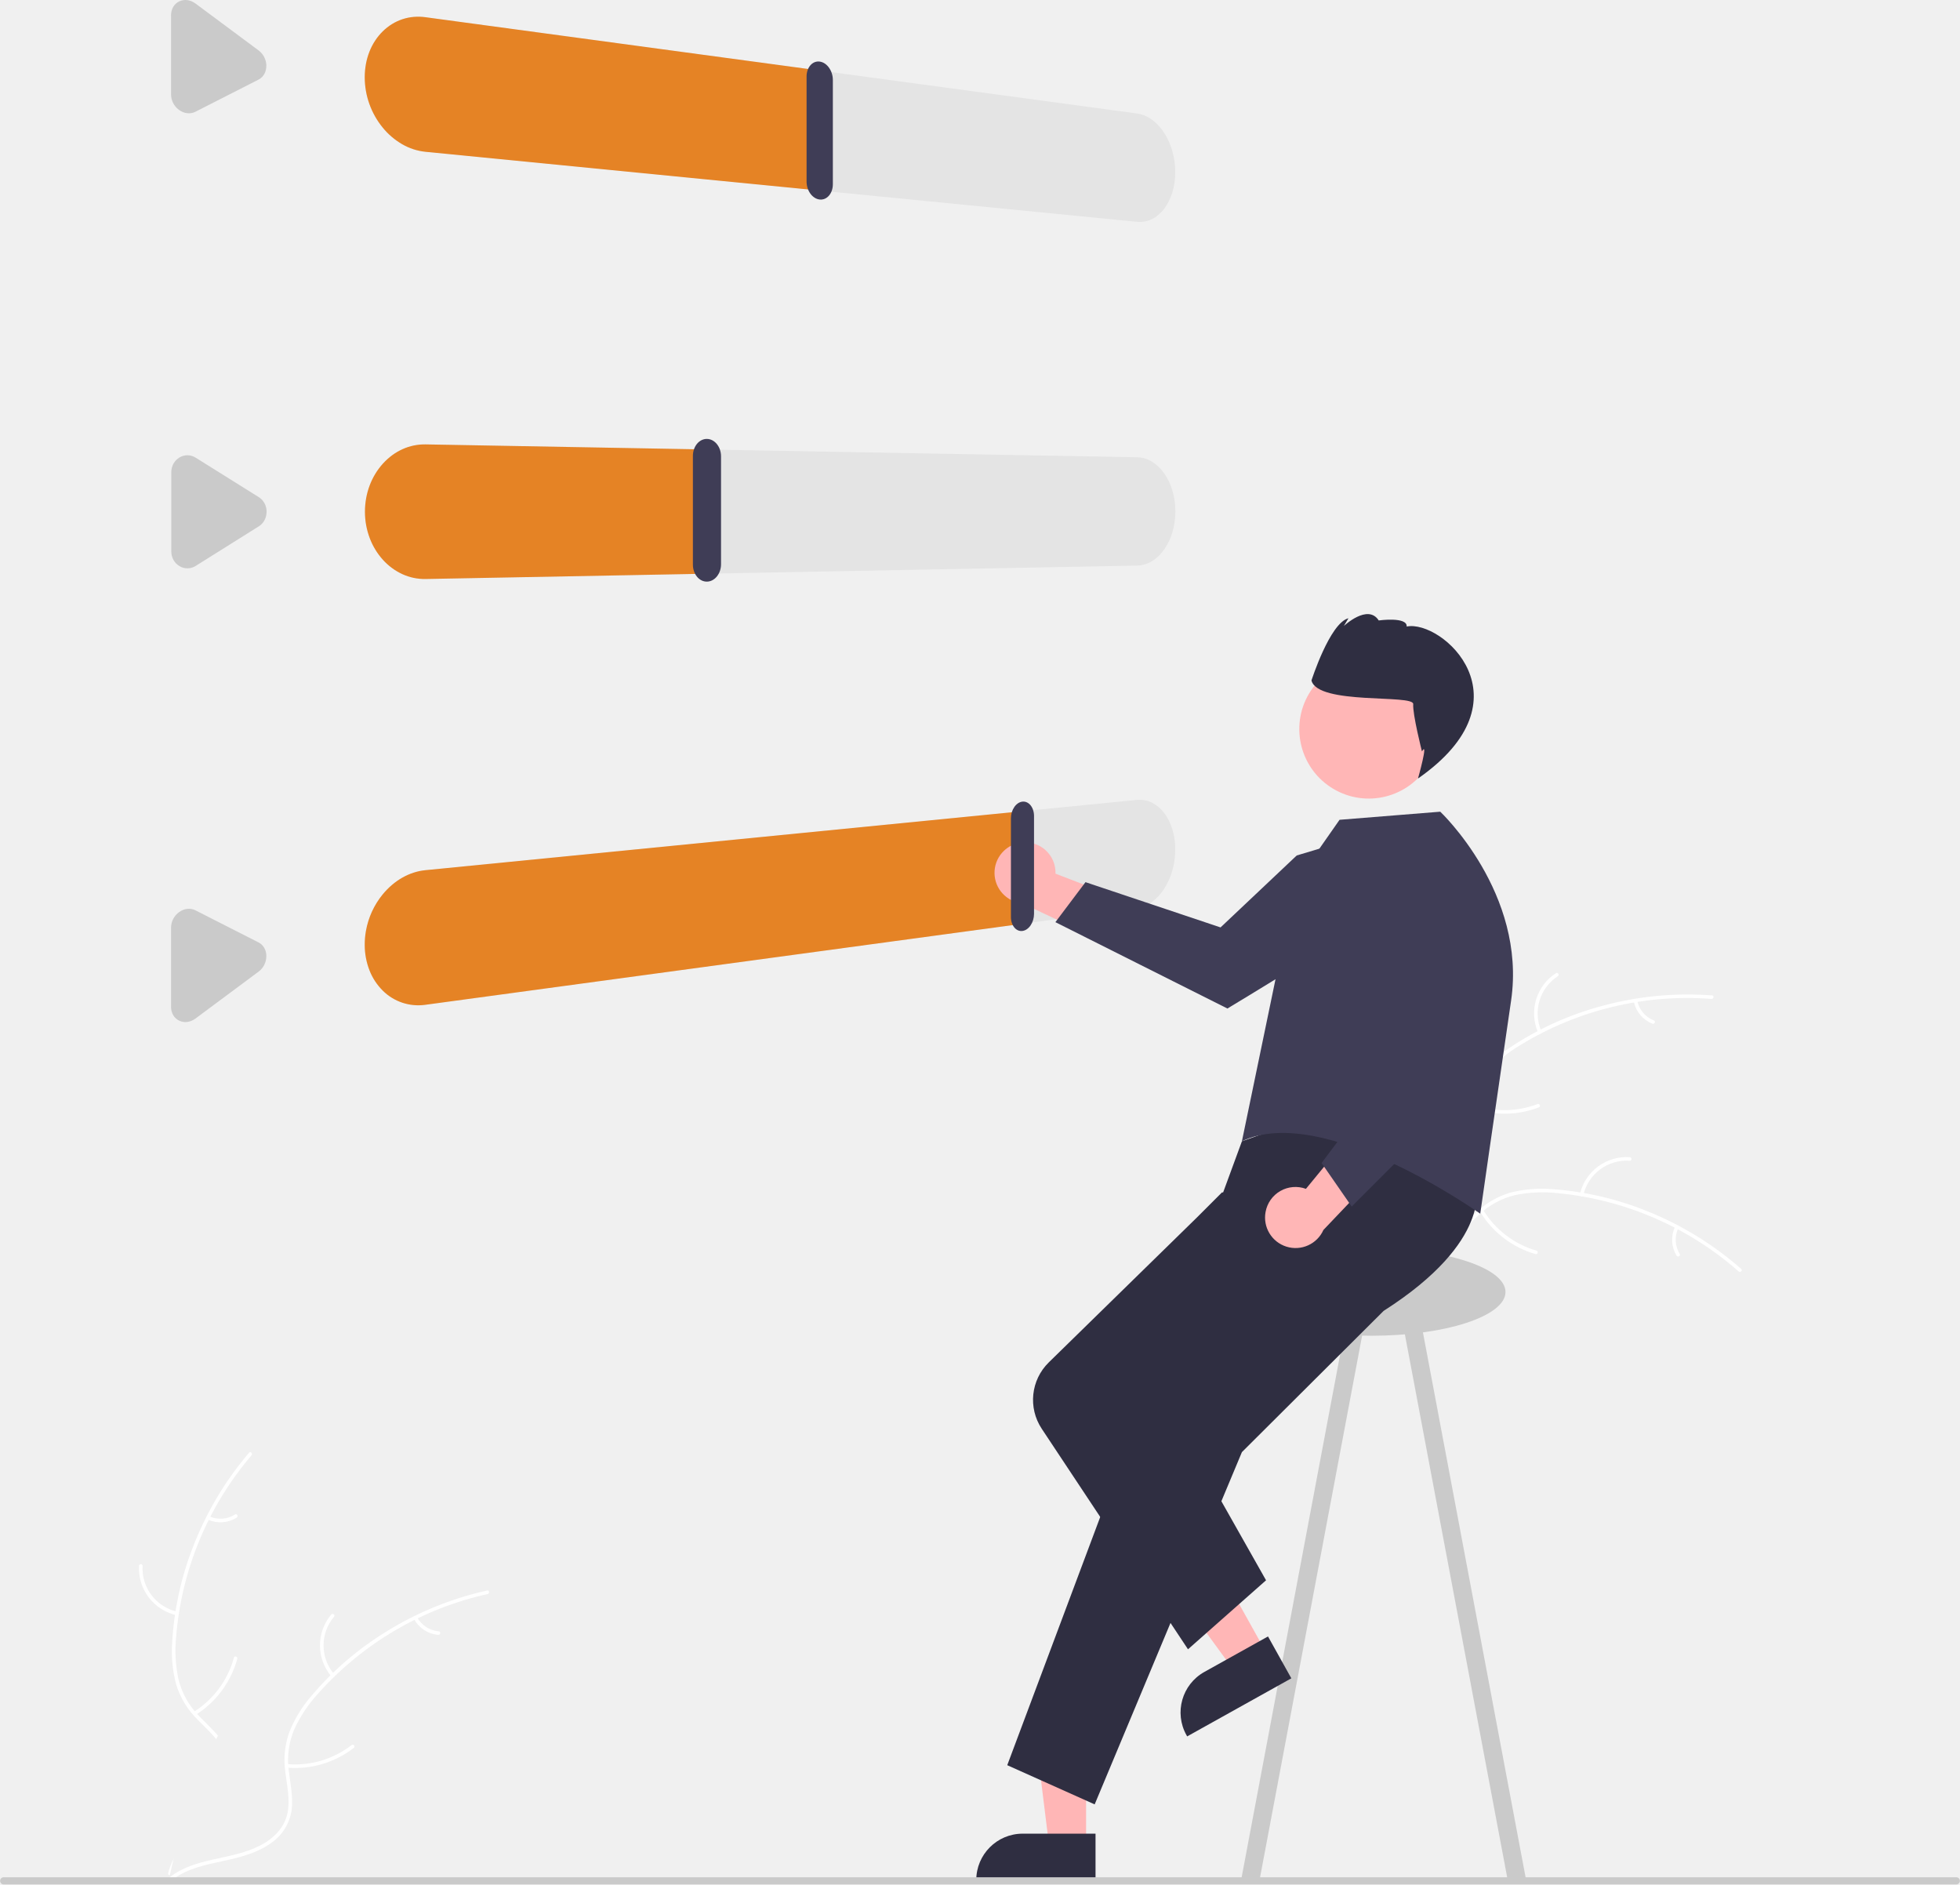
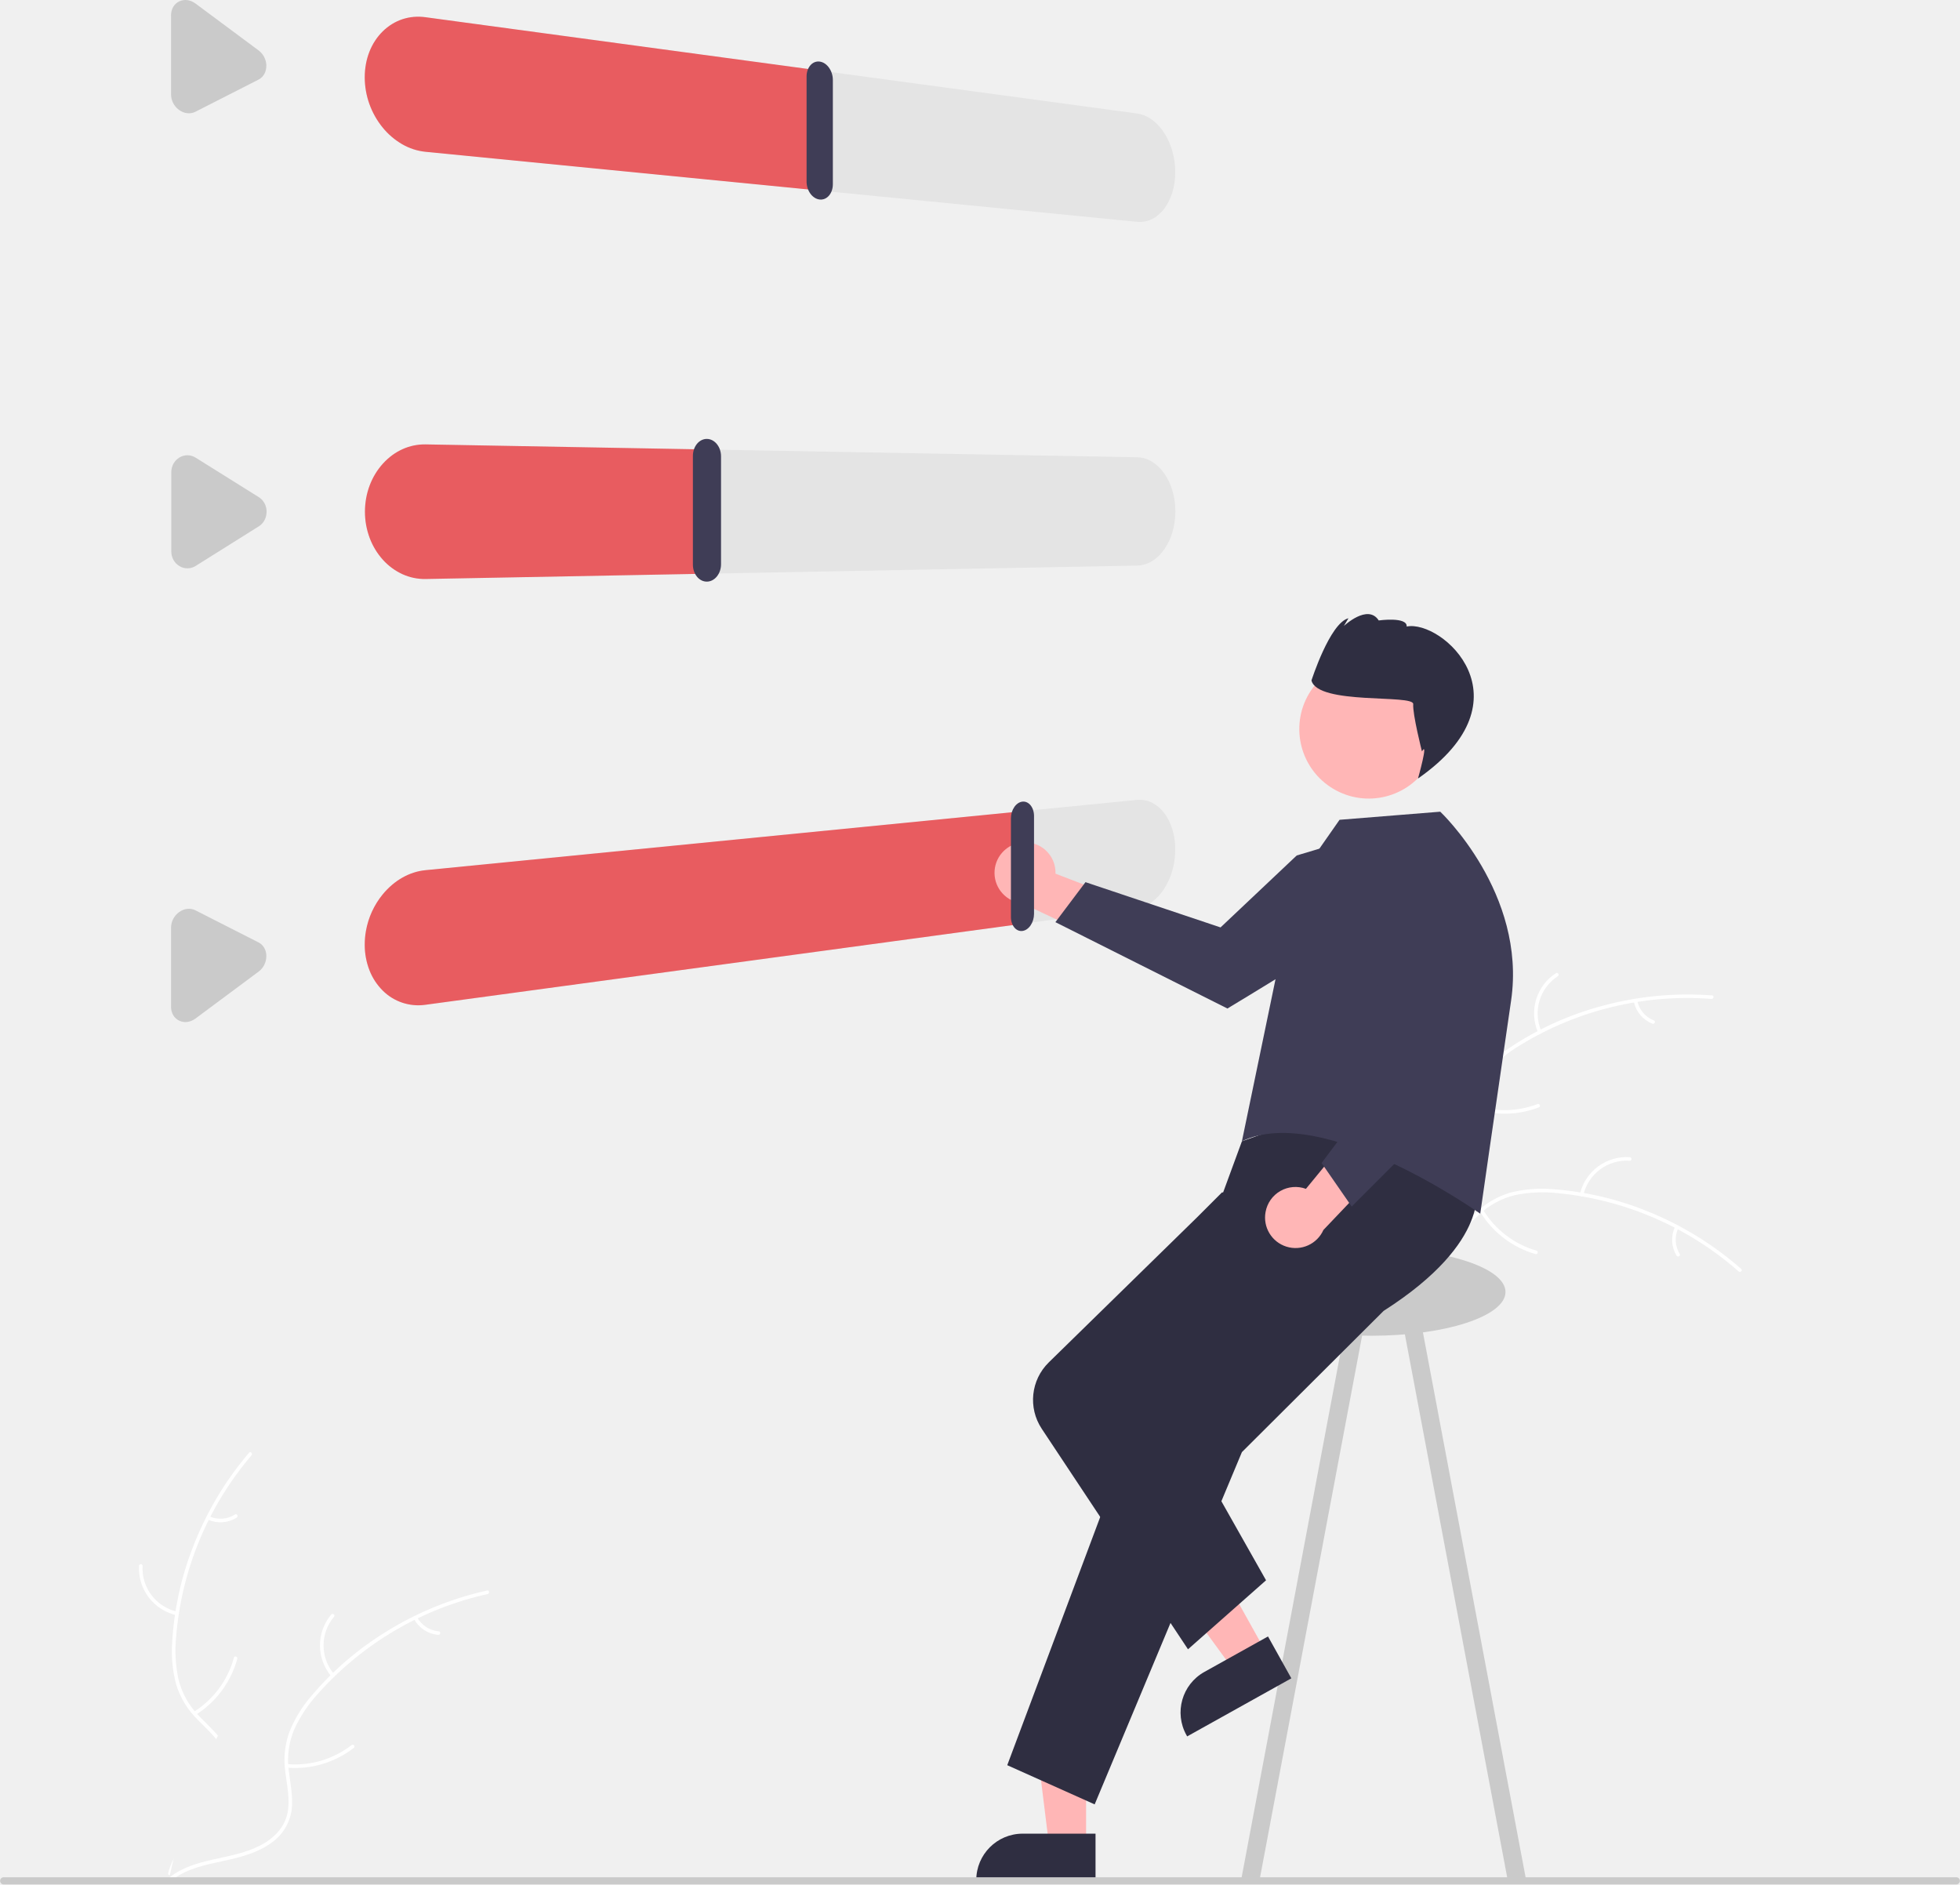
<svg xmlns="http://www.w3.org/2000/svg" id="bc457e6d-8992-4eba-9feb-a168cf120bbe" data-name="Layer 1" width="649.675" height="624.542" viewBox="0 0 649.675 624.542">
  <path d="M766.197,469.757c23.206-13.572,54.13-16.408,76.483-1.473a123.863,123.863,0,0,0-67.544,51.668c-6.025,9.53-11.734,20.757-22.434,24.311-6.658,2.212-14.089.848-20.41-2.194-6.321-3.043-11.741-7.64-17.084-12.187l-1.706-.394C726.412,505.908,742.991,483.329,766.197,469.757Z" transform="translate(-275.1623 -137.7292)" fill="#f0f0f0" />
  <path d="M842.433,468.791a105.87,105.87,0,0,0-63.317,15.293,45.591,45.591,0,0,0-11.024,9.084,26.148,26.148,0,0,0-5.683,12.534c-.777,4.285-1.076,8.758-2.882,12.779a16.011,16.011,0,0,1-9.907,8.562c-5.344,1.756-10.999,1.487-16.521,1.031-6.131-.505-12.491-1.128-18.361,1.154-.711.276-1.099-.843-.388-1.119,10.213-3.97,21.168.513,31.657-1.375,4.894-.881,9.553-3.243,11.967-7.772,2.111-3.961,2.423-8.573,3.173-12.918a27.902,27.902,0,0,1,5.1-12.462,42.148,42.148,0,0,1,10.634-9.475,102.713,102.713,0,0,1,29.35-13.004,107.747,107.747,0,0,1,36.432-3.473c.758.058.524,1.22-.23,1.163Z" transform="translate(-275.1623 -137.7292)" fill="#fff" />
  <path d="M785.005,479.981a15.884,15.884,0,0,1,5.871-19.712c.64-.414,1.313.562.672.976a14.708,14.708,0,0,0-5.424,18.348c.311.696-.811,1.081-1.119.388Z" transform="translate(-275.1623 -137.7292)" fill="#fff" />
  <path d="M762.517,503.477a30.615,30.615,0,0,0,22.311.148c.712-.274,1.1.846.388,1.119a31.844,31.844,0,0,1-23.216-.201c-.709-.285-.188-1.35.517-1.066Z" transform="translate(-275.1623 -137.7292)" fill="#fff" />
  <path d="M817.863,469.43a8.991,8.991,0,0,0,5.52,6.505c.712.276.191,1.34-.517,1.066a10.075,10.075,0,0,1-6.122-7.183.612.612,0,0,1,.365-.754.595.595,0,0,1,.754.365Z" transform="translate(-275.1623 -137.7292)" fill="#fff" />
  <path d="M851.946,558.833c-.449-.16-.899-.319-1.357-.473a118.408,118.408,0,0,0-18.586-4.845c-.487-.093-.982-.181-1.471-.26a124.827,124.827,0,0,0-45.946,1.011,121.223,121.223,0,0,0-17.68,5.163c-7.946,2.993-16.324,6.87-24.553,7.058a20.795,20.795,0,0,1-2.573-.072L713.153,531.601c-.021-.109-.05-.213-.071-.323l-1.127-1.341c.289-.132.591-.264.88-.396.167-.078.341-.147.508-.225.113-.049.227-.098.327-.149.038-.017.076-.033.105-.043.1-.051.197-.088.289-.132q2.534-1.107,5.092-2.182c.008-.006.008-.006.022-.004,13.008-5.429,26.583-9.819,40.393-12.009.416-.066.839-.138,1.266-.188a115.674,115.674,0,0,1,18.83-1.322,102.261,102.261,0,0,1,10.325.677,85.037,85.037,0,0,1,25.589,7.219c16.143,7.444,29.726,19.969,35.905,36.393C851.644,557.994,851.796,558.407,851.946,558.833Z" transform="translate(-275.1623 -137.7292)" fill="#f0f0f0" />
  <path d="M851.444,559.093A105.87,105.87,0,0,0,791.682,533.182a45.591,45.591,0,0,0-14.271.616,26.149,26.149,0,0,0-12.083,6.586c-3.2,2.953-6.132,6.345-9.995,8.468a16.011,16.011,0,0,1-13.065.872c-5.324-1.815-9.678-5.435-13.812-9.123-4.591-4.095-9.294-8.421-15.355-10.133-.734-.207-.369-1.335.364-1.128,10.545,2.979,16.592,13.154,26.104,17.961,4.438,2.243,9.58,3.162,14.234.999,4.07-1.892,7.096-5.386,10.311-8.404a27.903,27.903,0,0,1,11.575-6.88,42.148,42.148,0,0,1,14.195-1.163,102.713,102.713,0,0,1,31.264,7.288,107.747,107.747,0,0,1,31.18,19.161c.571.503-.316,1.29-.883.79Z" transform="translate(-275.1623 -137.7292)" fill="#fff" />
  <path d="M798.854,533.452a15.884,15.884,0,0,1,16.556-12.204.593.593,0,0,1-.051,1.184,14.708,14.708,0,0,0-15.377,11.384c-.171.743-1.298.375-1.128-.364Z" transform="translate(-275.1623 -137.7292)" fill="#fff" />
  <path d="M766.753,538.674a30.615,30.615,0,0,0,17.725,13.55c.734.21.369,1.337-.364,1.128a31.844,31.844,0,0,1-18.416-14.138c-.394-.654.663-1.191,1.055-.54Z" transform="translate(-275.1623 -137.7292)" fill="#fff" />
  <path d="M831.442,544.811a8.991,8.991,0,0,0,.491,8.517c.402.649-.655,1.185-1.055.54a10.075,10.075,0,0,1-.564-9.421.612.612,0,0,1,.746-.382.595.595,0,0,1,.382.746Z" transform="translate(-275.1623 -137.7292)" fill="#fff" />
  <path d="M314.35,682.2c2.723-26.745,18.667-53.393,43.91-62.639a123.863,123.863,0,0,0,1.901,85.019c4.144,10.486,9.845,21.717,6.406,32.454-2.14,6.681-7.623,11.879-13.808,15.19-6.185,3.311-13.094,4.978-19.917,6.612l-1.324,1.146C320.087,735.649,311.627,708.945,314.35,682.2Z" transform="translate(-275.1623 -137.7292)" fill="#f0f0f0" />
  <path d="M358.523,620.059A105.87,105.87,0,0,0,333.538,680.214a45.591,45.591,0,0,0,.836,14.26,26.148,26.148,0,0,0,6.772,11.98c3.002,3.154,6.439,6.034,8.622,9.863a16.011,16.011,0,0,1,1.073,13.05c-1.733,5.351-5.285,9.76-8.909,13.951-4.023,4.653-8.276,9.423-9.895,15.51-.196.737-1.329.39-1.133-.346,2.816-10.589,12.897-16.793,17.556-26.378,2.174-4.473,3.014-9.627.779-14.248-1.954-4.04-5.495-7.012-8.563-10.18a27.902,27.902,0,0,1-7.058-11.467,42.148,42.148,0,0,1-1.382-14.175,102.712,102.712,0,0,1,6.804-31.373,107.747,107.747,0,0,1,18.678-31.472c.494-.578,1.294.296.804.871Z" transform="translate(-275.1623 -137.7292)" fill="#fff" />
  <path d="M333.697,673.038a15.884,15.884,0,0,1-12.458-16.365.593.593,0,0,1,1.185.033,14.708,14.708,0,0,0,11.62,15.2c.745.16.395,1.292-.346,1.133Z" transform="translate(-275.1623 -137.7292)" fill="#fff" />
  <path d="M339.414,705.055a30.615,30.615,0,0,0,13.275-17.932c.199-.737,1.332-.39,1.133.346a31.844,31.844,0,0,1-13.852,18.632c-.648.404-1.201-.644-.556-1.046Z" transform="translate(-275.1623 -137.7292)" fill="#fff" />
  <path d="M344.551,640.279a8.991,8.991,0,0,0,8.509-.622c.643-.412,1.195.637.556,1.046a10.075,10.075,0,0,1-9.411.709.612.612,0,0,1-.393-.74.595.595,0,0,1,.74-.393Z" transform="translate(-275.1623 -137.7292)" fill="#fff" />
  <path d="M436.855,665.471c-.394.269-.788.538-1.182.817a118.407,118.407,0,0,0-14.873,12.154c-.363.338-.725.686-1.077,1.034a124.827,124.827,0,0,0-26.276,37.705,121.223,121.223,0,0,0-6.256,17.324c-2.268,8.183-4.077,17.235-8.778,23.991a20.795,20.795,0,0,1-1.575,2.036l-43.819.976c-.101-.048-.202-.086-.303-.133l-1.748.119c.063-.311.136-.633.199-.945.036-.181.082-.362.118-.543.027-.121.055-.241.072-.352.009-.04.018-.08.027-.111.018-.11.046-.211.063-.311q.6-2.699,1.24-5.399c-0-.01-0-.01.009-.02,3.286-13.707,7.745-27.259,14.119-39.704.192-.374.383-.759.595-1.134A115.674,115.674,0,0,1,357.448,696.988a102.261,102.261,0,0,1,6.635-7.94A85.037,85.037,0,0,1,385.002,672.638c15.531-8.648,33.656-12.233,50.565-7.538C435.999,665.22,436.423,665.341,436.855,665.471Z" transform="translate(-275.1623 -137.7292)" fill="#f0f0f0" />
  <path d="M436.769,666.03a105.87,105.87,0,0,0-56.167,32.988,45.592,45.592,0,0,0-7.918,11.889,26.149,26.149,0,0,0-1.806,13.643c.498,4.326,1.508,8.694.946,13.066a16.011,16.011,0,0,1-7,11.066c-4.605,3.229-10.096,4.611-15.513,5.776-6.014,1.293-12.282,2.541-17.238,6.426-.601.471-1.296-.489-.696-.959,8.624-6.759,20.408-5.644,29.899-10.492,4.429-2.262,8.203-5.872,9.2-10.907.872-4.402-.166-8.907-.708-13.283a27.902,27.902,0,0,1,1.269-13.406,42.148,42.148,0,0,1,7.431-12.15,102.713,102.713,0,0,1,24.322-20.953,107.747,107.747,0,0,1,33.862-13.883c.743-.165.855,1.016.117,1.179Z" transform="translate(-275.1623 -137.7292)" fill="#fff" />
  <path d="M385.05,693.384a15.884,15.884,0,0,1-.094-20.568c.493-.582,1.42.157.926.739a14.708,14.708,0,0,0,.127,19.132c.499.576-.463,1.269-.959.696Z" transform="translate(-275.1623 -137.7292)" fill="#fff" />
  <path d="M370.337,722.389a30.615,30.615,0,0,0,21.396-6.325c.602-.469,1.298.491.696.959a31.844,31.844,0,0,1-22.278,6.537c-.761-.067-.571-1.237.186-1.17Z" transform="translate(-275.1623 -137.7292)" fill="#fff" />
  <path d="M413.44,673.762a8.991,8.991,0,0,0,7.168,4.626c.761.058.571,1.228-.186,1.17a10.075,10.075,0,0,1-7.941-5.1.612.612,0,0,1,.131-.827.595.595,0,0,1,.827.131Z" transform="translate(-275.1623 -137.7292)" fill="#fff" />
  <g id="a319387a-1074-4617-a9d7-8c11a1aba957" data-name="Group 1">
    <path id="a64f6941-3d46-45f6-b9a5-e3f4c7441463" data-name="Path 1" d="M652.068,211.239l-235.885-23.202a19.356,19.356,0,0,1-7.747-2.529,23.475,23.475,0,0,1-6.407-5.48,26.432,26.432,0,0,1-5.97-16.648,24.494,24.494,0,0,1,.393-4.409,22.071,22.071,0,0,1,1.153-4.079,20.066,20.066,0,0,1,1.872-3.648,18.693,18.693,0,0,1,2.549-3.12,17.388,17.388,0,0,1,3.084-2.421,16.345,16.345,0,0,1,7.171-2.371,17.581,17.581,0,0,1,3.9.1l235.887,31.908a10.9,10.9,0,0,1,4.959,2.077,16.391,16.391,0,0,1,4.017,4.352,22.493,22.493,0,0,1,2.692,5.987,25.378,25.378,0,0,1,.984,7.011,24.548,24.548,0,0,1-.24,3.454,21.703,21.703,0,0,1-.706,3.222,18.666,18.666,0,0,1-1.151,2.92,15.784,15.784,0,0,1-1.577,2.547,12.858,12.858,0,0,1-1.925,2.037,10.412,10.412,0,0,1-2.173,1.42,9.054,9.054,0,0,1-4.881.871Z" transform="translate(-275.1623 -137.7292)" fill="#e4e4e4" />
-     <path id="f573f903-41a4-475b-90ae-b1e8d0598757" data-name="Path 2" d="M547.224,200.927l-131.041-12.89a19.356,19.356,0,0,1-7.747-2.529,23.475,23.475,0,0,1-6.407-5.48,26.432,26.432,0,0,1-5.97-16.648,24.494,24.494,0,0,1,.393-4.409,22.071,22.071,0,0,1,1.153-4.079,20.066,20.066,0,0,1,1.872-3.648,18.693,18.693,0,0,1,2.549-3.12,17.388,17.388,0,0,1,3.084-2.421,16.345,16.345,0,0,1,7.171-2.371,17.581,17.581,0,0,1,3.9.1l131.04,17.729Z" transform="translate(-275.1623 -137.7292)" fill="#e58325" />
+     <path id="f573f903-41a4-475b-90ae-b1e8d0598757" data-name="Path 2" d="M547.224,200.927l-131.041-12.89a19.356,19.356,0,0,1-7.747-2.529,23.475,23.475,0,0,1-6.407-5.48,26.432,26.432,0,0,1-5.97-16.648,24.494,24.494,0,0,1,.393-4.409,22.071,22.071,0,0,1,1.153-4.079,20.066,20.066,0,0,1,1.872-3.648,18.693,18.693,0,0,1,2.549-3.12,17.388,17.388,0,0,1,3.084-2.421,16.345,16.345,0,0,1,7.171-2.371,17.581,17.581,0,0,1,3.9.1l131.04,17.729Z" transform="translate(-275.1623 -137.7292)" fill="#E85C60" />
    <path id="b9dc6a73-2ff5-489e-a572-426ec7a03266" data-name="Path 3" d="M546.889,203.856a3.866,3.866,0,0,1-1.7-.6,5.177,5.177,0,0,1-1.386-1.313,6.526,6.526,0,0,1-.94-1.847,7.057,7.057,0,0,1-.346-2.182v-34.846a6.323,6.323,0,0,1,.345-2.1,4.88,4.88,0,0,1,.941-1.625,3.693,3.693,0,0,1,1.39-1,3.323,3.323,0,0,1,1.7-.2,4.007,4.007,0,0,1,1.69.666,5.458,5.458,0,0,1,1.374,1.37,6.8,6.8,0,0,1,.928,1.87,7.163,7.163,0,0,1,.34,2.177v34.565a6.425,6.425,0,0,1-.34,2.1,5.1,5.1,0,0,1-.928,1.652,3.879,3.879,0,0,1-1.378,1.045A3.365,3.365,0,0,1,546.889,203.856Z" transform="translate(-275.1623 -137.7292)" fill="#3f3d56" />
    <path id="b44bc342-b83f-44d8-9fe9-a8f7383873d1" data-name="Path 4" d="M337.269,175.253a5.175,5.175,0,0,1-.693-.119,5.475,5.475,0,0,1-.687-.216,5.837,5.837,0,0,1-.672-.311,6.249,6.249,0,0,1-.65-.406,6.47,6.47,0,0,1-2.526-3.715,6.353,6.353,0,0,1-.185-1.525v-26.166a5.835,5.835,0,0,1,.185-1.479,5.077,5.077,0,0,1,.535-1.3,4.6,4.6,0,0,1,1.992-1.825,4.708,4.708,0,0,1,1.321-.407,4.9,4.9,0,0,1,1.38-.012,5.428,5.428,0,0,1,1.377.374,6.2,6.2,0,0,1,1.312.75l20.898,15.525a6.391,6.391,0,0,1,1.02.948,6.463,6.463,0,0,1,1.311,2.4,6.385,6.385,0,0,1,.245,1.361.87.87,0,0,0,.007.11.435.435,0,0,1,0,.11v.221a5.857,5.857,0,0,1-.176,1.445,5.11,5.11,0,0,1-.51,1.273,4.647,4.647,0,0,1-.815,1.05,4.542,4.542,0,0,1-1.082.776l-20.9,10.641a4.82,4.82,0,0,1-.645.271,4.771,4.771,0,0,1-.668.173,4.82,4.82,0,0,1-.684.075A4.948,4.948,0,0,1,337.269,175.253Z" transform="translate(-275.1623 -137.7292)" fill="#cacaca" />
  </g>
  <g id="ed5e4939-ca06-4842-8bf9-38ff7399ab22" data-name="Group 2">
    <path id="ad4c3588-958a-44e3-8958-86383ba49959" data-name="Path 5" d="M652.114,325.174l-235.86,4.448a17.751,17.751,0,0,1-7.746-1.621,19.823,19.823,0,0,1-6.407-4.729,22.654,22.654,0,0,1-4.361-7.141,24.918,24.918,0,0,1,0-17.613,22.676,22.676,0,0,1,4.361-7.143,19.845,19.845,0,0,1,6.407-4.735,17.76,17.76,0,0,1,7.746-1.626l235.86,4.263a9.771,9.771,0,0,1,4.959,1.5,13.779,13.779,0,0,1,4.016,3.873,19.692,19.692,0,0,1,2.691,5.671,24.663,24.663,0,0,1,0,13.792,19.711,19.711,0,0,1-2.691,5.674,13.8,13.8,0,0,1-4.016,3.885A9.776,9.776,0,0,1,652.114,325.174Z" transform="translate(-275.1623 -137.7292)" fill="#e4e4e4" />
-     <path id="b33bc1e4-6ad7-49be-b233-6aeb4dd08a7d" data-name="Path 6" d="M508.441,327.884l-92.187,1.738a17.751,17.751,0,0,1-7.746-1.621,19.823,19.823,0,0,1-6.407-4.729,22.654,22.654,0,0,1-4.361-7.141,24.613,24.613,0,0,1-1.608-8.806,25.265,25.265,0,0,1,.393-4.455,24.164,24.164,0,0,1,1.153-4.213,23.08,23.08,0,0,1,1.872-3.867,22.153,22.153,0,0,1,2.548-3.419,20.659,20.659,0,0,1,3.084-2.787,18.906,18.906,0,0,1,3.45-2.01,17.8,17.8,0,0,1,7.622-1.56l92.187,1.666Z" transform="translate(-275.1623 -137.7292)" fill="#e58325" />
+     <path id="b33bc1e4-6ad7-49be-b233-6aeb4dd08a7d" data-name="Path 6" d="M508.441,327.884l-92.187,1.738a17.751,17.751,0,0,1-7.746-1.621,19.823,19.823,0,0,1-6.407-4.729,22.654,22.654,0,0,1-4.361-7.141,24.613,24.613,0,0,1-1.608-8.806,25.265,25.265,0,0,1,.393-4.455,24.164,24.164,0,0,1,1.153-4.213,23.08,23.08,0,0,1,1.872-3.867,22.153,22.153,0,0,1,2.548-3.419,20.659,20.659,0,0,1,3.084-2.787,18.906,18.906,0,0,1,3.45-2.01,17.8,17.8,0,0,1,7.622-1.56l92.187,1.666Z" transform="translate(-275.1623 -137.7292)" fill="#E85C60" />
    <path id="f48897ce-ac32-418c-8d3c-67ca4382e4e0" data-name="Path 7" d="M509.518,330.491a3.878,3.878,0,0,1-1.816-.41,4.634,4.634,0,0,1-1.488-1.194,5.792,5.792,0,0,1-1.007-1.8,6.7,6.7,0,0,1-.37-2.214v-36.06a6.7,6.7,0,0,1,.37-2.216,5.79,5.79,0,0,1,1.007-1.8,4.633,4.633,0,0,1,1.488-1.19,3.878,3.878,0,0,1,1.816-.41,3.974,3.974,0,0,1,1.81.486,4.875,4.875,0,0,1,1.475,1.247,6.044,6.044,0,0,1,.993,1.822,6.81,6.81,0,0,1,.364,2.211v35.76a6.812,6.812,0,0,1-.364,2.211,6.046,6.046,0,0,1-.993,1.823,4.875,4.875,0,0,1-1.475,1.249A3.974,3.974,0,0,1,509.518,330.491Z" transform="translate(-275.1623 -137.7292)" fill="#3f3d56" />
    <path id="b8c06ef9-eeb4-4e99-947d-47e1efa9800c" data-name="Path 8" d="M337.349,326.088a5.007,5.007,0,0,1-1.38-.173,5.139,5.139,0,0,1-.672-.232,5.347,5.347,0,0,1-.649-.33,5.444,5.444,0,0,1-1.138-.9,5.5,5.5,0,0,1-.853-1.16,5.727,5.727,0,0,1-.535-1.36,6.085,6.085,0,0,1-.185-1.5v-26.166a6.087,6.087,0,0,1,.185-1.5,5.731,5.731,0,0,1,.535-1.358,5.417,5.417,0,0,1,1.992-2.059,5.256,5.256,0,0,1,1.321-.567,5.013,5.013,0,0,1,2.756.039,5.386,5.386,0,0,1,1.311.597l20.9,13.074.075.048.075.049.074.05.073.051a5.379,5.379,0,0,1,.913.836,5.506,5.506,0,0,1,.7,1.017,5.737,5.737,0,0,1,.463,1.161,6.038,6.038,0,0,1,.21,1.268v.365a6.1,6.1,0,0,1-.176,1.465,5.754,5.754,0,0,1-.51,1.332,5.5,5.5,0,0,1-.814,1.145,5.377,5.377,0,0,1-1.091.9l-20.892,13.097a5.486,5.486,0,0,1-.644.347,5.255,5.255,0,0,1-.668.251,5.101,5.101,0,0,1-.684.155A5.015,5.015,0,0,1,337.349,326.088Z" transform="translate(-275.1623 -137.7292)" fill="#cacaca" />
  </g>
  <path id="b462dce5-9b01-4b3d-8b91-2a1db41ed251" data-name="Path 9" d="M652.068,438.728l-235.885,32.007a16.668,16.668,0,0,1-14.155-4.7,19.371,19.371,0,0,1-4.362-6.631,23.126,23.126,0,0,1-1.607-8.615,26.439,26.439,0,0,1,5.97-16.65,23.489,23.489,0,0,1,6.407-5.483,19.364,19.364,0,0,1,7.747-2.532l235.885-23.294a9.038,9.038,0,0,1,4.959.916,11.607,11.607,0,0,1,4.017,3.412,17.163,17.163,0,0,1,2.692,5.357,23,23,0,0,1,.984,6.781,25.382,25.382,0,0,1-.984,7.011,22.5,22.5,0,0,1-2.692,5.988,16.4,16.4,0,0,1-4.017,4.354A10.9,10.9,0,0,1,652.068,438.728Z" transform="translate(-275.1623 -137.7292)" fill="#e4e4e4" />
-   <path id="aa3c64d8-5563-4d05-b78c-2abe85ac0fb1" data-name="Path 10" d="M614.978,443.76l-198.795,26.974a16.668,16.668,0,0,1-14.155-4.7,19.37,19.37,0,0,1-4.362-6.631,23.126,23.126,0,0,1-1.607-8.611,26.047,26.047,0,0,1,.393-4.5,26.332,26.332,0,0,1,5.574-12.157,24.599,24.599,0,0,1,3.084-3.143,22.152,22.152,0,0,1,3.449-2.417,20.131,20.131,0,0,1,3.721-1.636,18.723,18.723,0,0,1,3.9-.815l198.798-19.632Z" transform="translate(-275.1623 -137.7292)" fill="#e58325" />
+   <path id="aa3c64d8-5563-4d05-b78c-2abe85ac0fb1" data-name="Path 10" d="M614.978,443.76l-198.795,26.974a16.668,16.668,0,0,1-14.155-4.7,19.37,19.37,0,0,1-4.362-6.631,23.126,23.126,0,0,1-1.607-8.611,26.047,26.047,0,0,1,.393-4.5,26.332,26.332,0,0,1,5.574-12.157,24.599,24.599,0,0,1,3.084-3.143,22.152,22.152,0,0,1,3.449-2.417,20.131,20.131,0,0,1,3.721-1.636,18.723,18.723,0,0,1,3.9-.815l198.798-19.632Z" transform="translate(-275.1623 -137.7292)" fill="#E85C60" />
  <path id="b26b52bd-87f8-4a7b-abf9-07c8514958b4" data-name="Path 12" d="M337.268,476.42a5,5,0,0,1-.693.043,4.806,4.806,0,0,1-.686-.054,4.7,4.7,0,0,1-1.321-.407,4.6,4.6,0,0,1-1.992-1.829,5.075,5.075,0,0,1-.535-1.3,5.833,5.833,0,0,1-.185-1.473v-26.17a6.353,6.353,0,0,1,.185-1.522,6.477,6.477,0,0,1,2.527-3.716,6.034,6.034,0,0,1,1.321-.717,5.332,5.332,0,0,1,1.38-.335,4.888,4.888,0,0,1,1.377.052,4.773,4.773,0,0,1,1.31.443l20.9,10.633.076.039.075.041.074.042.073.043a4.523,4.523,0,0,1,.87.686,4.646,4.646,0,0,1,.678.872,5.012,5.012,0,0,1,.469,1.029,5.576,5.576,0,0,1,.244,1.157q.008.078.014.156t.01.158q0,.079.006.159a1.082,1.082,0,0,1,0,.161,6.363,6.363,0,0,1-.176,1.486,6.467,6.467,0,0,1-1.313,2.634,6.387,6.387,0,0,1-1.1,1.031l-20.9,15.533a6.43,6.43,0,0,1-.645.422,5.981,5.981,0,0,1-.668.329,5.594,5.594,0,0,1-.684.235A5.271,5.271,0,0,1,337.268,476.42Z" transform="translate(-275.1623 -137.7292)" fill="#cacaca" />
  <path d="M613.544,416.989a10.056,10.056,0,0,1,11.484,10.289l33.35,12.837-15.109,10.795L613.915,437.066a10.11,10.11,0,0,1-.371-20.076Z" transform="translate(-275.1623 -137.7292)" fill="#ffb6b6" />
  <path d="M740.172,410.688l5.642,10.258a29.456,29.456,0,0,1-9.999,16.609c-8.638,7.285-53.804,34.418-53.804,34.418l-57.02-28.625,9.975-13.255L679.732,445.095l25.254-23.847Z" transform="translate(-275.1623 -137.7292)" fill="#3f3d56" />
  <rect x="757.181" y="570.432" width="6" height="192" transform="translate(-385.4183 14.55667) rotate(-10.67092)" fill="#cacaca" />
  <rect x="704.39" y="570.432" width="6" height="192" transform="translate(1003.984 1314.597) rotate(-169.3291)" fill="#cacaca" />
  <ellipse cx="454.519" cy="428.197" rx="44.5" ry="14.5" fill="#cacaca" />
  <polygon points="360.004 611.715 347.744 611.714 341.912 564.426 360.006 564.427 360.004 611.715" fill="#ffb6b6" />
  <path d="M638.293,761.328l-39.531-.001v-.5a15.387,15.387,0,0,1,15.386-15.386h.001l24.144.001Z" transform="translate(-275.1623 -137.7292)" fill="#2f2e41" />
  <polygon points="419.518 547.373 408.809 553.342 380.689 514.878 396.494 506.068 419.518 547.373" fill="#ffb6b6" />
  <path d="M703.197,693.959l-34.529,19.247-.243-.437a15.387,15.387,0,0,1,5.947-20.931l.001-0,21.089-11.755Z" transform="translate(-275.1623 -137.7292)" fill="#2f2e41" />
  <path d="M764.314,530.476s5.944,18.417-30.528,41.709L686.814,618.99,638.007,735.739,609.031,722.749l44.56-118.942,26.058-45.624.756-24.756,6.409-17.451,46.5-16.5Z" transform="translate(-275.1623 -137.7292)" fill="#2f2e41" />
  <path d="M668.943,684.337l-48.48-73.091a17.36,17.36,0,0,1,2.325-21.98l49.086-48.016,8.323-8.323h18.624l-8.733,32.221-30.297,34.343,35.024,61.978Z" transform="translate(-275.1623 -137.7292)" fill="#2f2e41" />
  <path d="M704.573,430.333l14.608-20.906,33.379-2.685s28.695,27.036,23.475,62.635-10.221,70.599-10.221,70.599-52-37-79-24Z" transform="translate(-275.1623 -137.7292)" fill="#3f3d56" />
  <path d="M694.656,539.4a10.056,10.056,0,0,1,13.38-7.663l22.679-27.616,5.492,17.739L713.829,545.365a10.11,10.11,0,0,1-19.173-5.965Z" transform="translate(-275.1623 -137.7292)" fill="#ffb6b6" />
  <path d="M723.207,537.605l-9.989-14.428L741.583,485.358l-14.612-31.311,1.064-37.244,12.074-2.23.15.075a29.676,29.676,0,0,1,12.859,14.979c3.012,7.53,9.736,35.799,13.477,51.979a18.861,18.861,0,0,1-5.072,17.684Z" transform="translate(-275.1623 -137.7292)" fill="#3f3d56" />
  <circle cx="728.872" cy="379.36" r="23.034" transform="translate(-244.8233 674.3195) rotate(-59.27099)" fill="#ffb6b6" />
  <path d="M743.598,371.089c-.244,3.345,2.893,15.678,2.893,15.678,2.299-3.867-1.312,8.985-1.312,8.985,37.73-26.3,7.918-52.723-3.744-50.375.243-3.345-9.268-2.02-9.268-2.02-3.624-5.644-11.567,1.848-11.567,1.848l1.533-2.578c-6.166,1.568-12.261,20.627-12.261,20.627C711.963,371.476,743.841,367.745,743.598,371.089Z" transform="translate(-275.1623 -137.7292)" fill="#2f2e41" />
  <path id="ac880d58-80e8-403c-adcc-ec282a435c95" data-name="Path 11" d="M614.094,446.262a2.762,2.762,0,0,1-1.491-.2,3.3,3.3,0,0,1-1.221-.942,4.705,4.705,0,0,1-.83-1.533,6.311,6.311,0,0,1-.3-1.973v-32.663a7,7,0,0,1,.3-2.044,6.232,6.232,0,0,1,.83-1.726,4.646,4.646,0,0,1,1.222-1.227,3.243,3.243,0,0,1,1.49-.549,2.8,2.8,0,0,1,1.486.263,3.475,3.475,0,0,1,1.212.988,4.916,4.916,0,0,1,.816,1.555,6.409,6.409,0,0,1,.3,1.969v32.416a7.1,7.1,0,0,1-.3,2.039,6.48,6.48,0,0,1-.816,1.746,4.9,4.9,0,0,1-1.212,1.27A3.368,3.368,0,0,1,614.094,446.262Z" transform="translate(-275.1623 -137.7292)" fill="#3f3d56" />
  <path d="M923.647,762.271H276.353a1.191,1.191,0,0,1,0-2.381H923.647a1.191,1.191,0,0,1,0,2.381Z" transform="translate(-275.1623 -137.7292)" fill="#cacaca" />
</svg>
